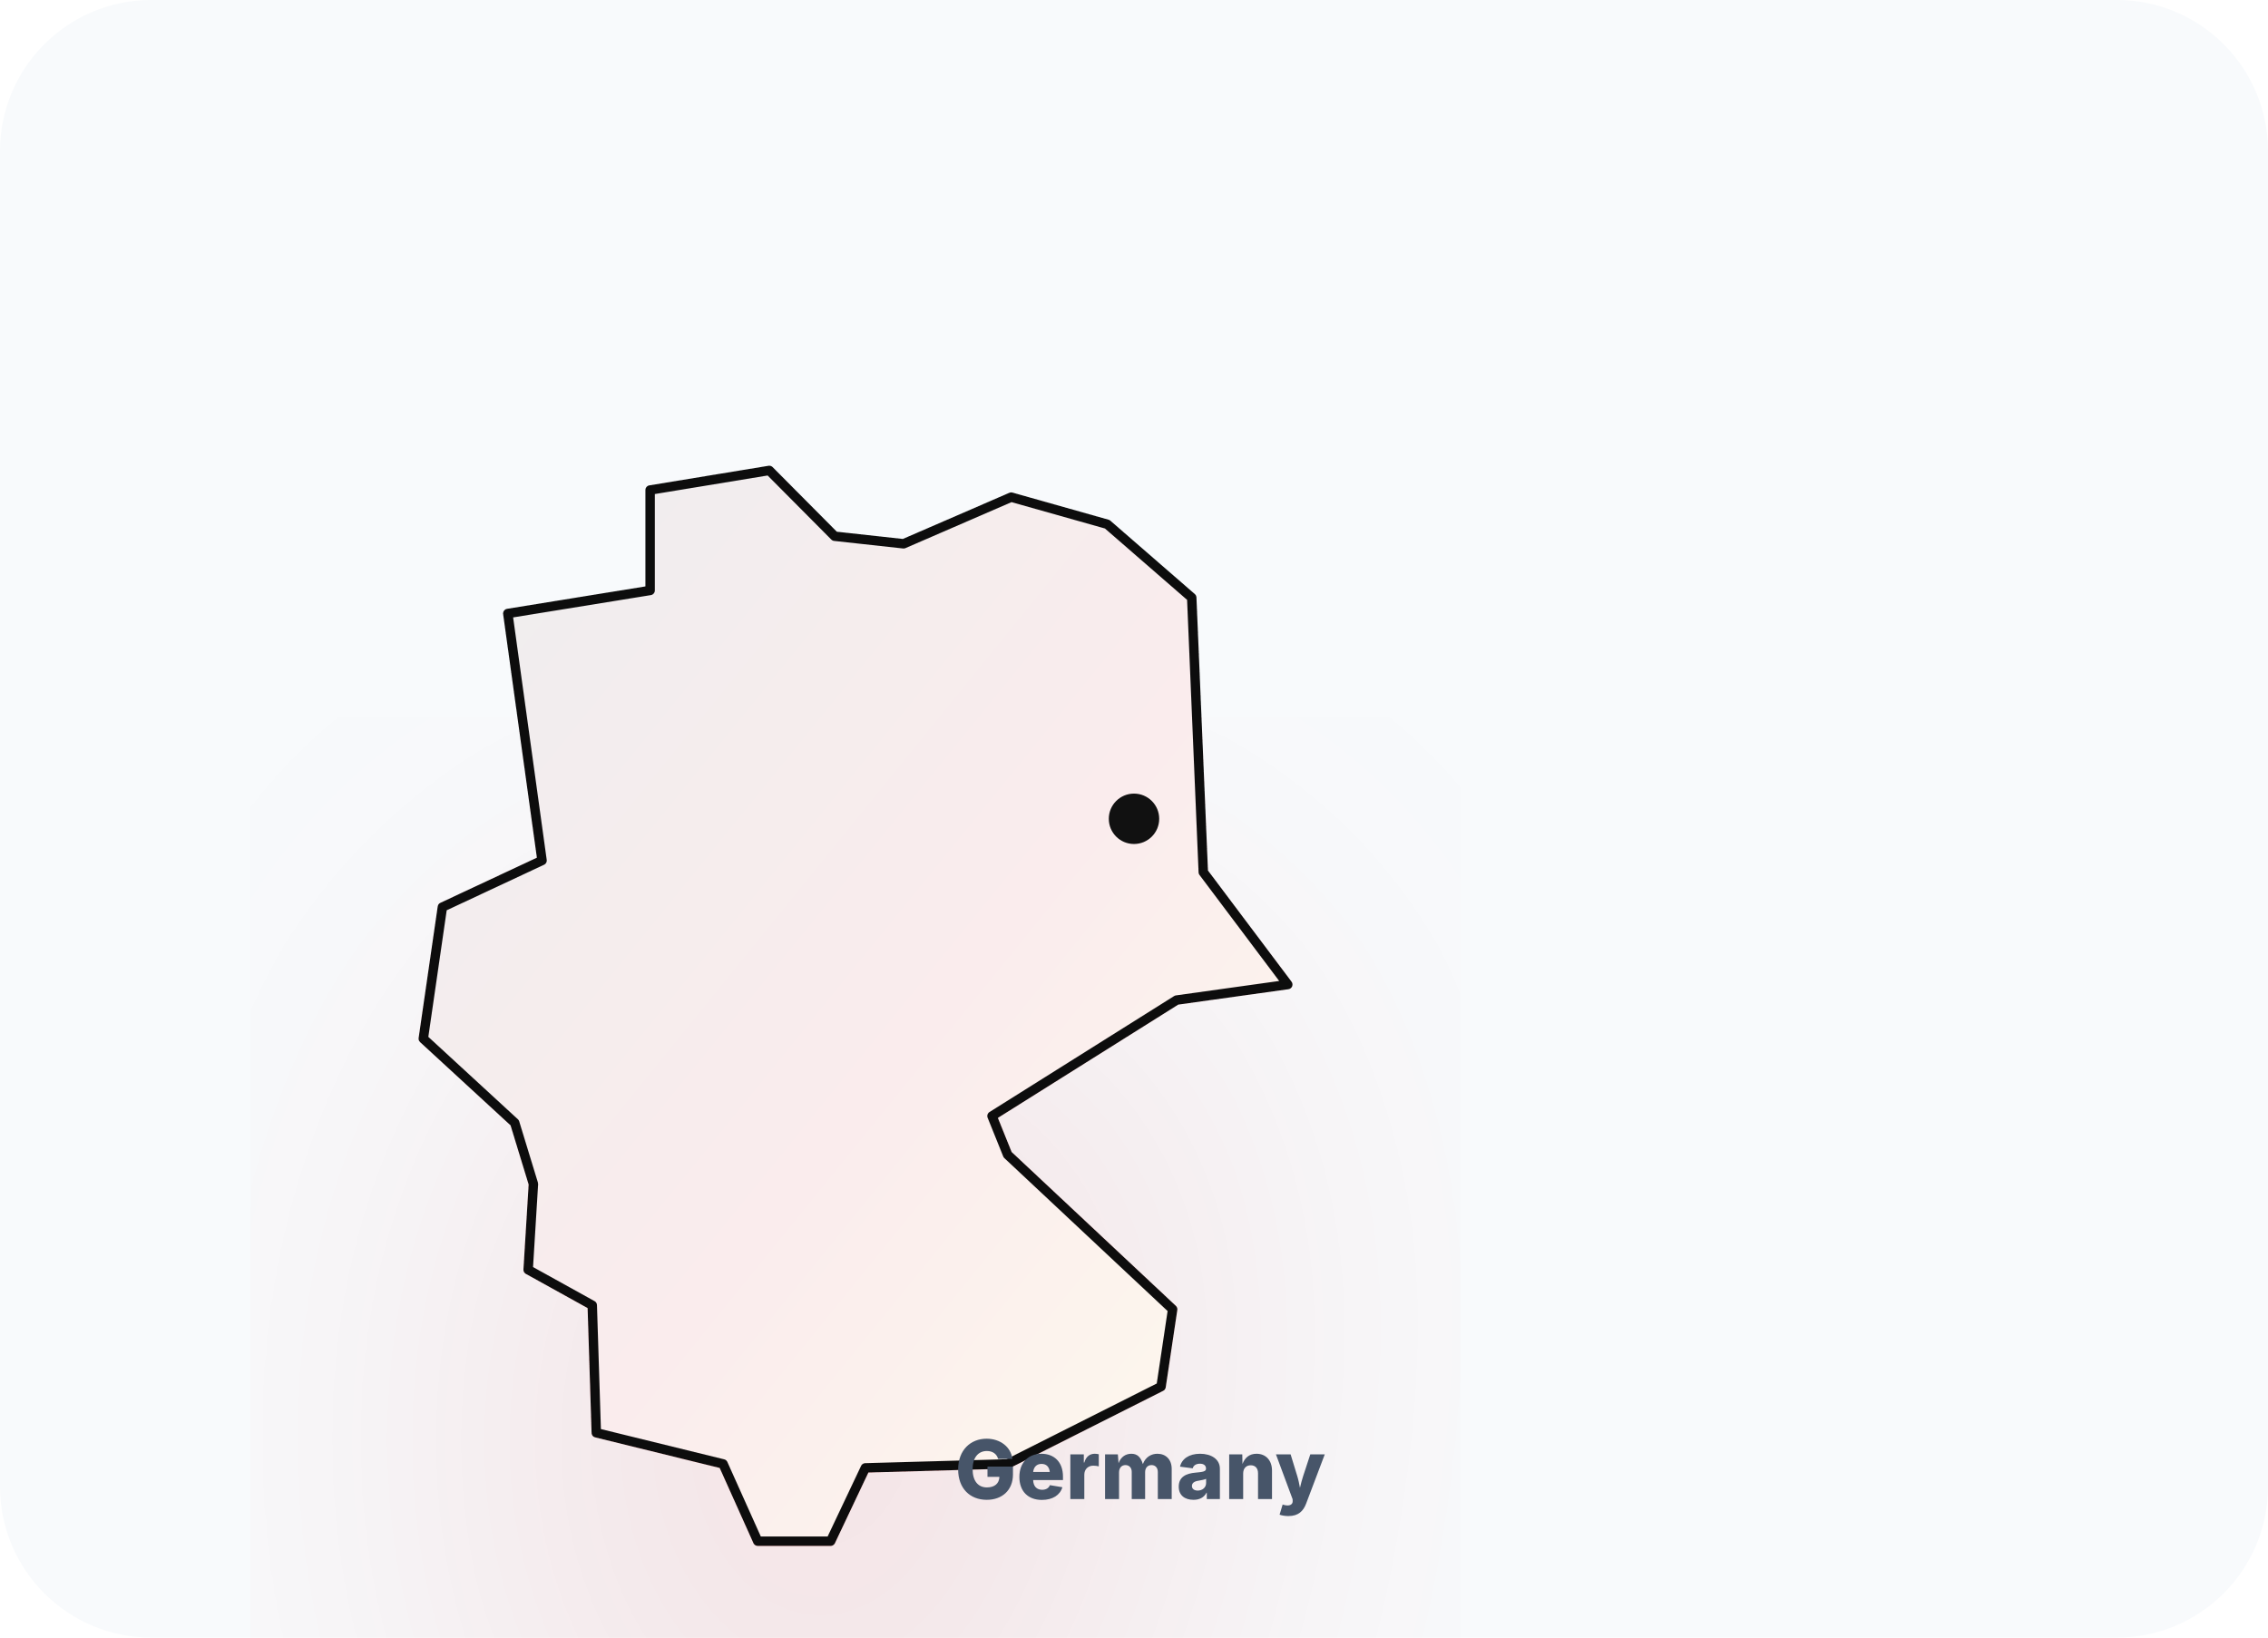
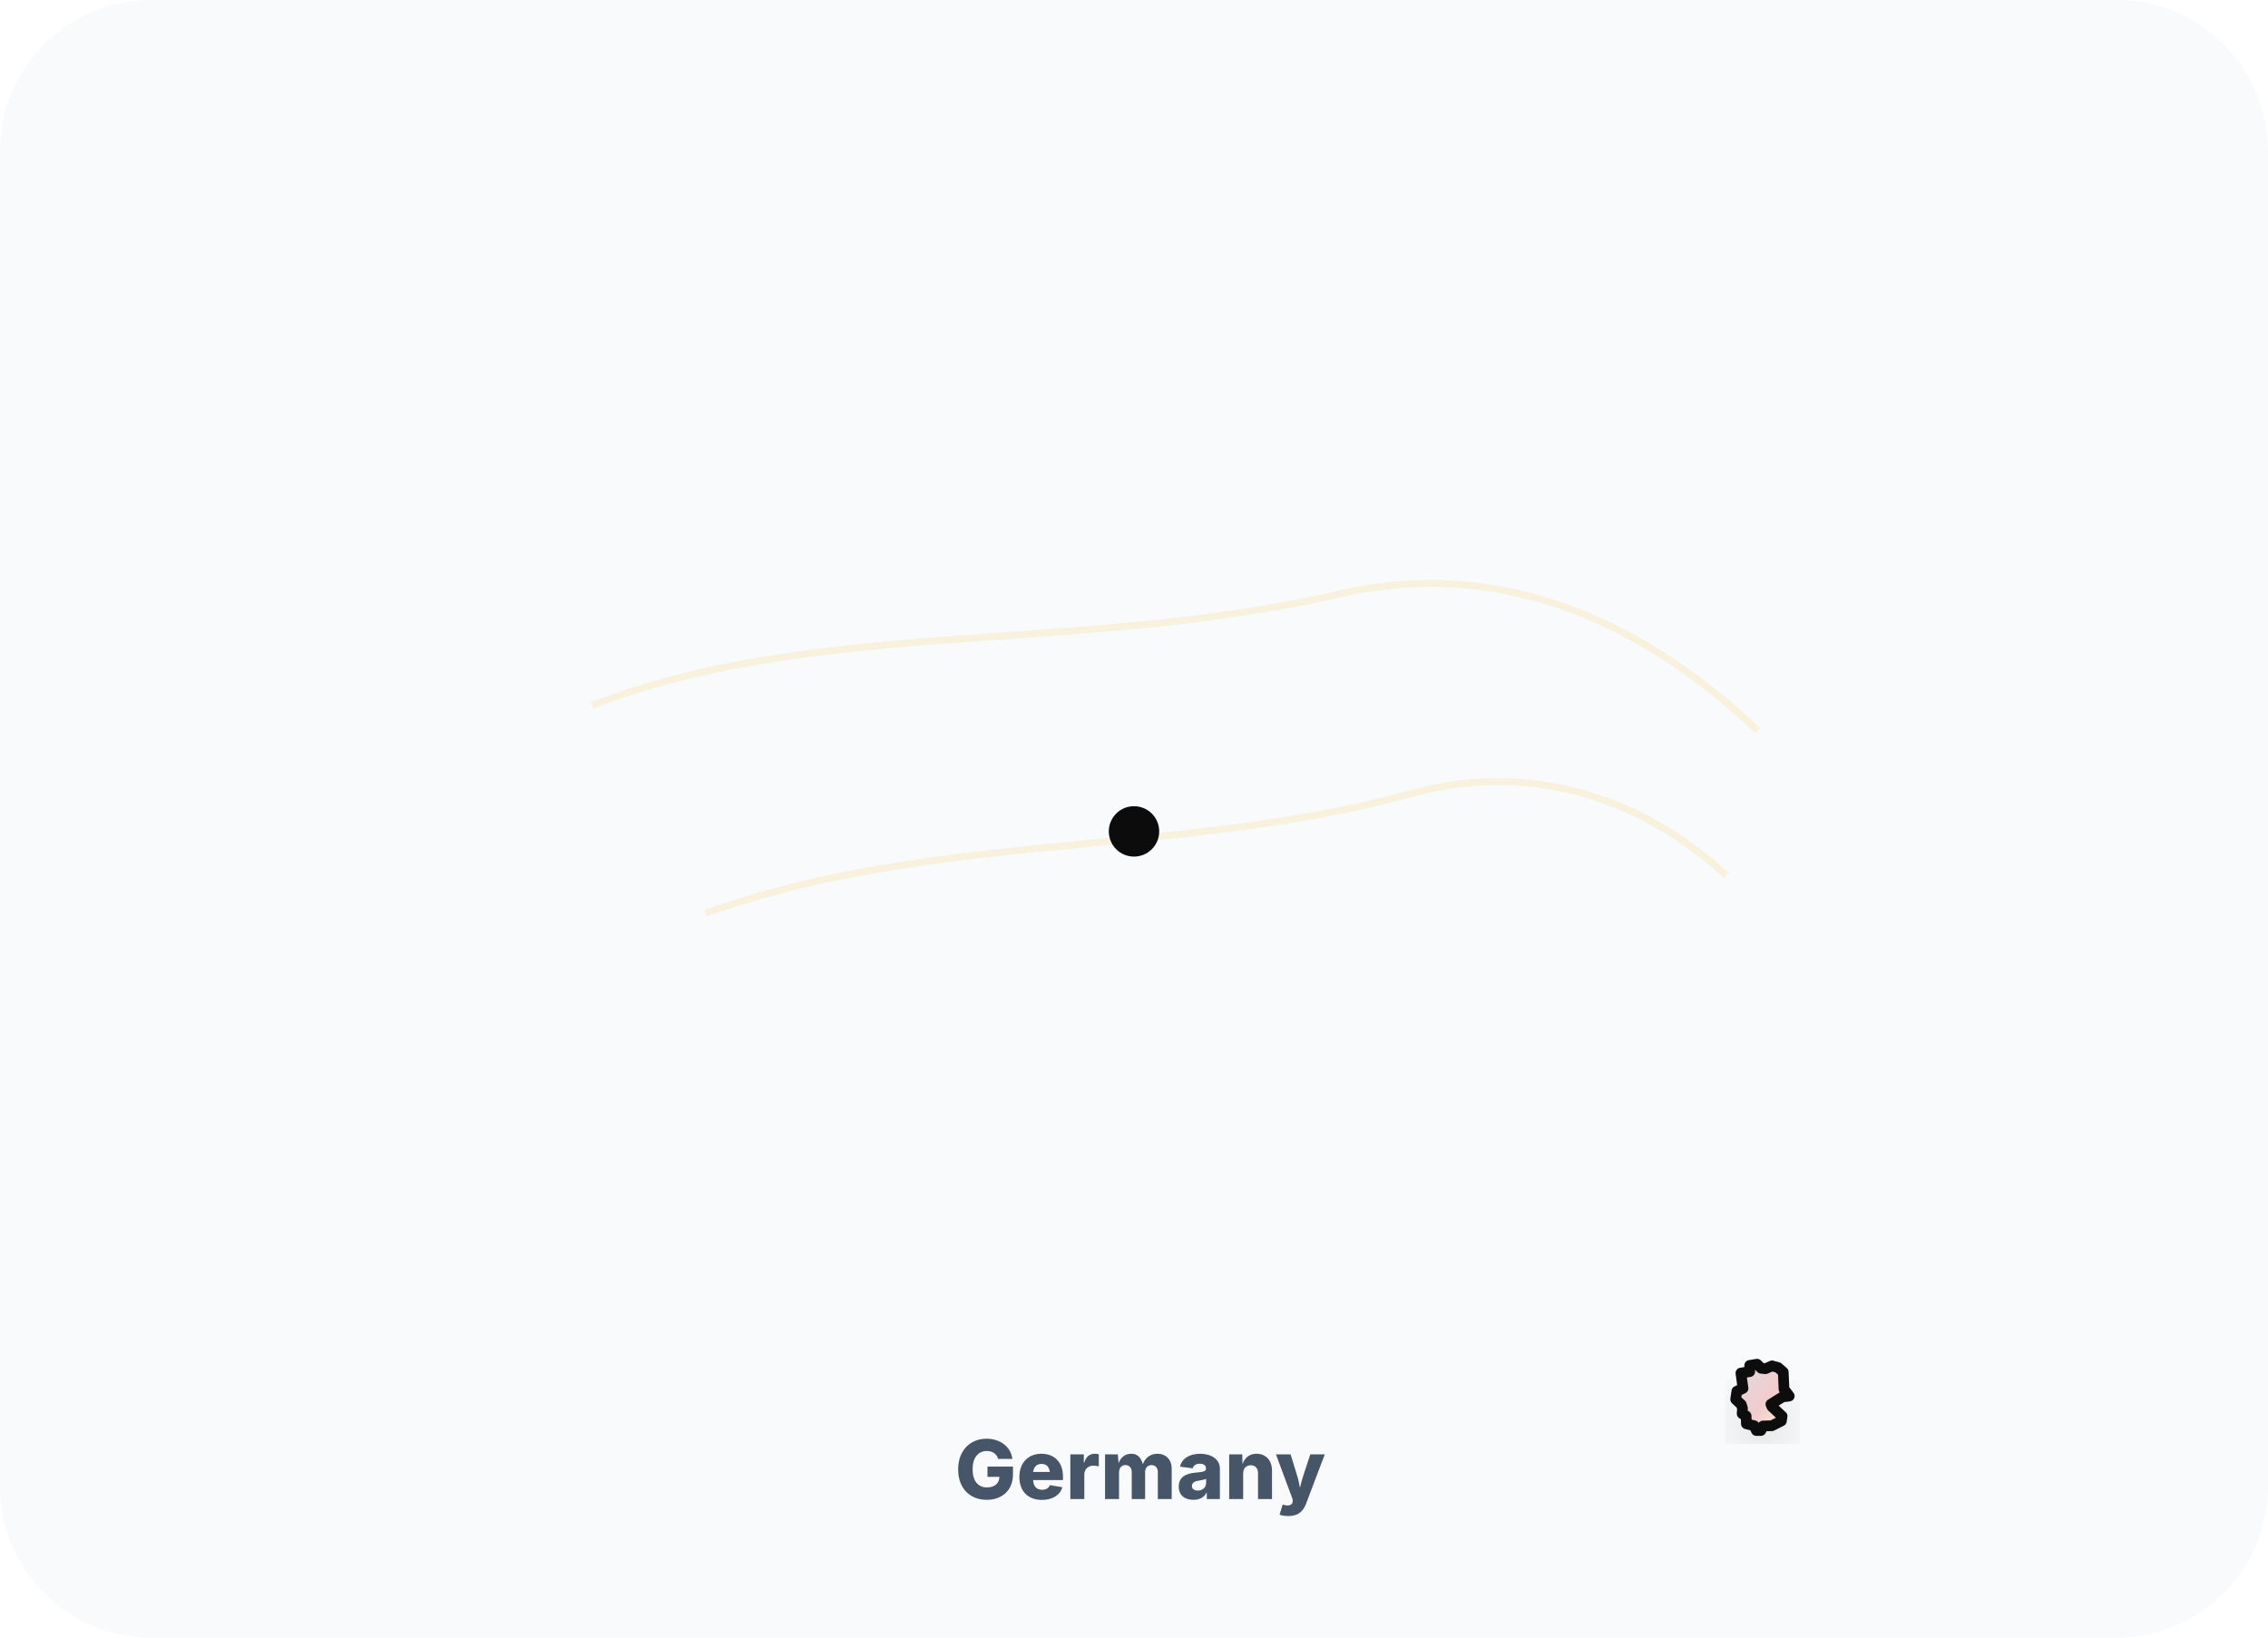
<svg xmlns="http://www.w3.org/2000/svg" viewBox="0 0 360 260" role="img" aria-labelledby="title desc">
  <rect width="360" height="260" rx="24" fill="#f8fafc" />
  <defs>
-     <linearGradient id="germanyLand" x1="0" x2="1" y1="0" y2="1">
-       <stop offset="0" stop-color="#eeeeee" />
-       <stop offset="0.55" stop-color="#faeced" />
-       <stop offset="1" stop-color="#fefaed" />
+     <linearGradient id="germany-land" x1="0" x2="1" y1="0" y2="1">
+       <stop offset="0" stop-color="#dedede" />
+       <stop offset="0.55" stop-color="#f1cbce" />
+       <stop offset="1" stop-color="#fbf0cd" />
    </linearGradient>
-     <filter id="softShadow" x="-20%" y="-20%" width="140%" height="140%">
-       <feDropShadow dx="0" dy="10" stdDeviation="10" flood-color="#c1121f" flood-opacity="0.10" />
+     <filter id="germany-shadow" x="-20%" y="-20%" width="140%" height="140%">
+       <feDropShadow dx="0" dy="10" stdDeviation="10" flood-color="#0c0c0c" flood-opacity="0.12" />
    </filter>
  </defs>
-   <g transform="translate(-3009.892, -2714.805) scale(7.319)" fill="url(#germanyLand)" stroke="#111111" stroke-width="0.205" stroke-linejoin="round" filter="url(#softShadow)">
+   <g transform="translate(84.912, 43.815) scale(0.453331)" fill="url(#germany-land)" stroke="#111111" stroke-width="3.750" stroke-linejoin="round" filter="url(#germany-shadow)">
    <path id="de" d="M422.257,384.234l3.086-0.5v-2.178l2.584-0.425l1.418,1.427l1.495,0.164l2.334-1.012l2.083,0.588l1.832,1.592l0.251,5.955l1.832,2.438l-2.411,0.337l-4.003,2.515l0.338,0.839l3.579,3.354l-0.251,1.677l-3.328,1.677l-3.085,0.086l-0.753,1.59h-1.581l-0.752-1.676l-2.749-0.675l-0.088-2.767l-1.39-0.77l0.114-1.861l-0.406-1.328l-1.982-1.824l0.414-2.854l2.161-1.011L422.257,384.234L422.257,384.234z" />
  </g>
-   <circle cx="180" cy="130" r="4" fill="#111111" />
+   <g fill="none" stroke="#f2c94c" stroke-width="1.1" opacity="0.18">
+     <path d="M94 112 C130 98 172 104 214 94 C238 89 260 98 279 116" />
+     <path d="M112 145 C148 132 188 136 224 126 C242 121 260 126 274 139" />
+   </g>
+   <circle cx="180" cy="132" r="4" fill="#0c0c0c" />
  <text x="181" y="238" text-anchor="middle" font-family="Inter, Arial, sans-serif" font-size="13" font-weight="760" fill="#475569">Germany</text>
</svg>
